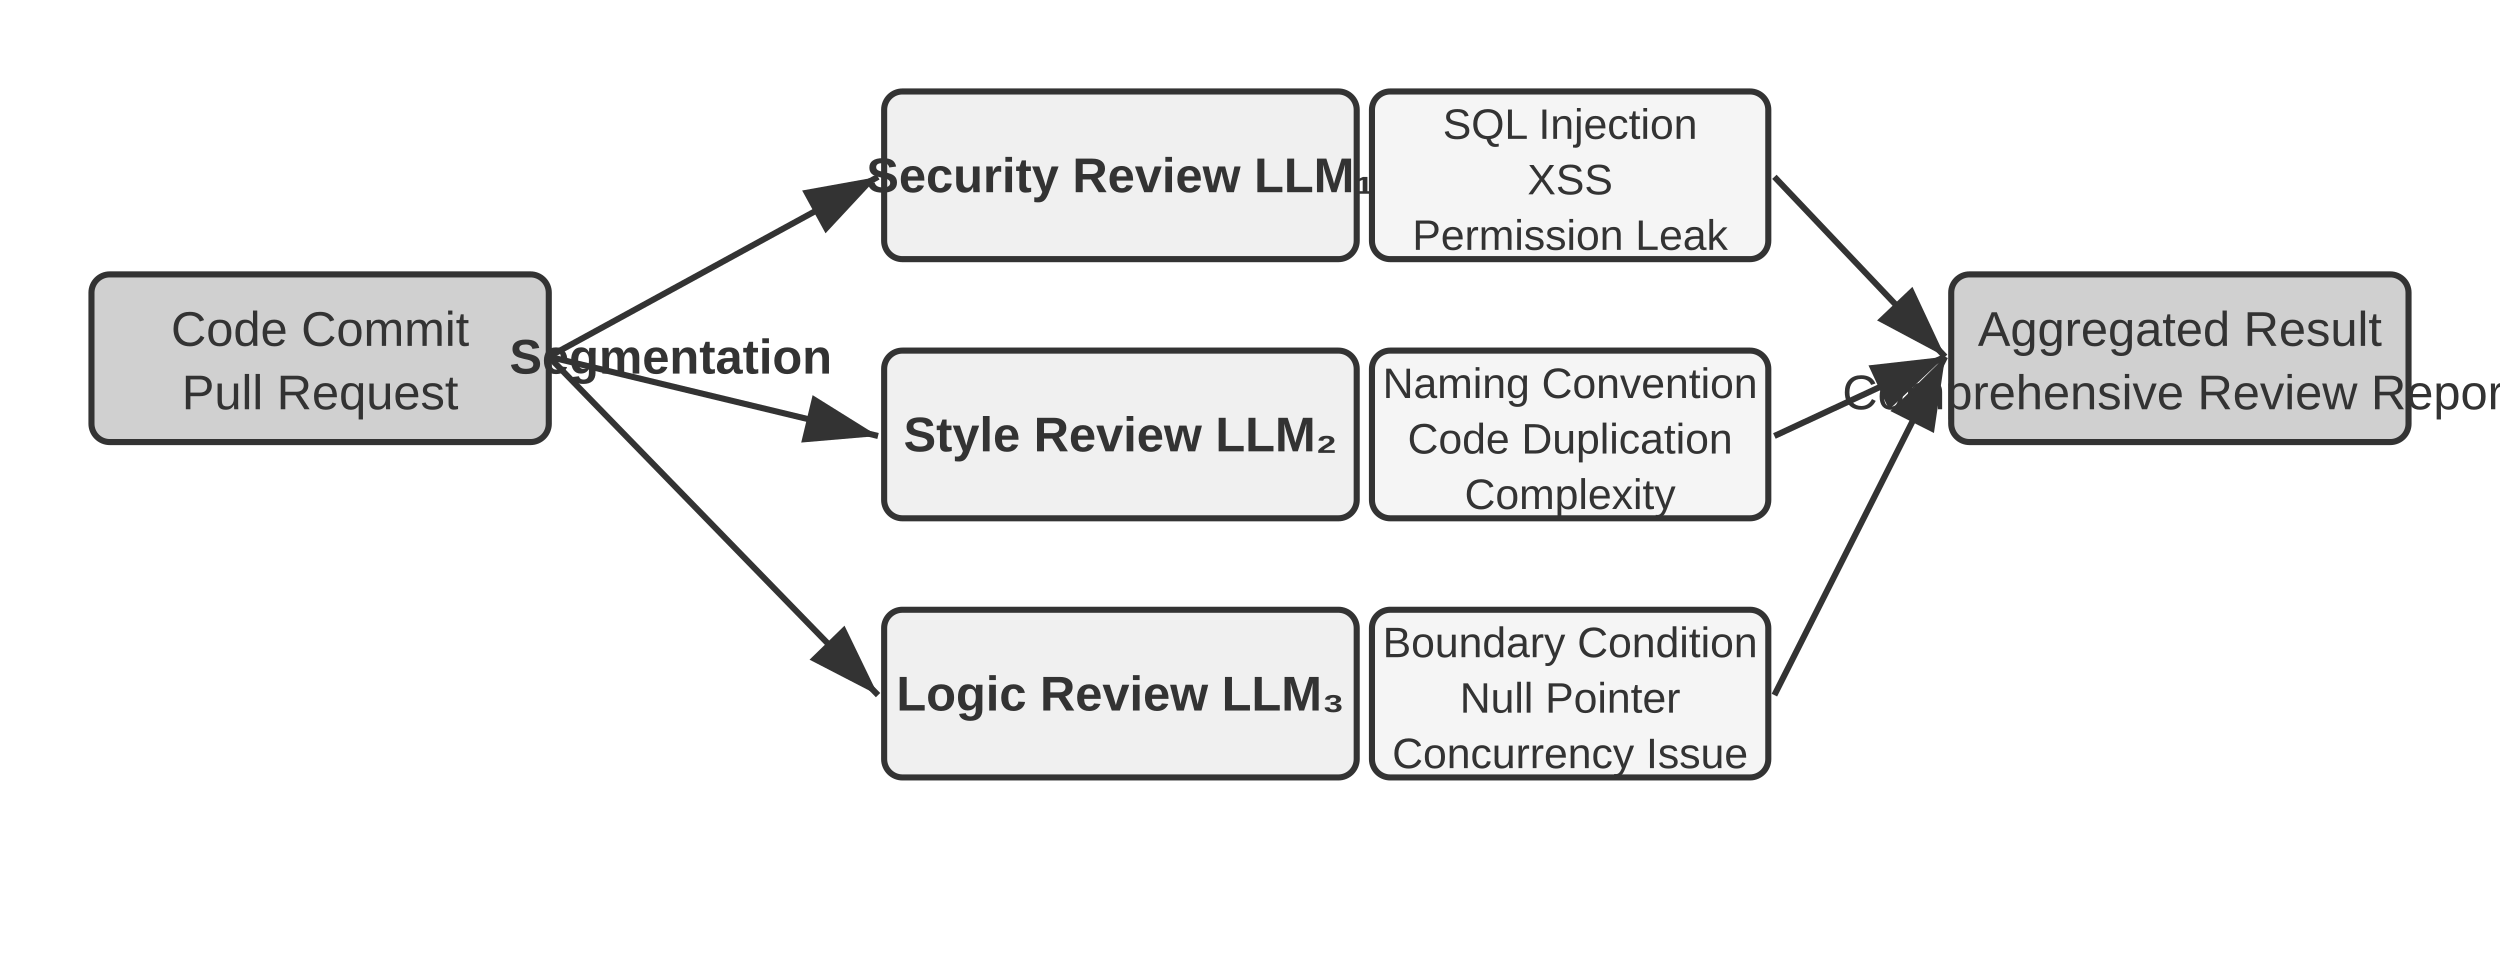
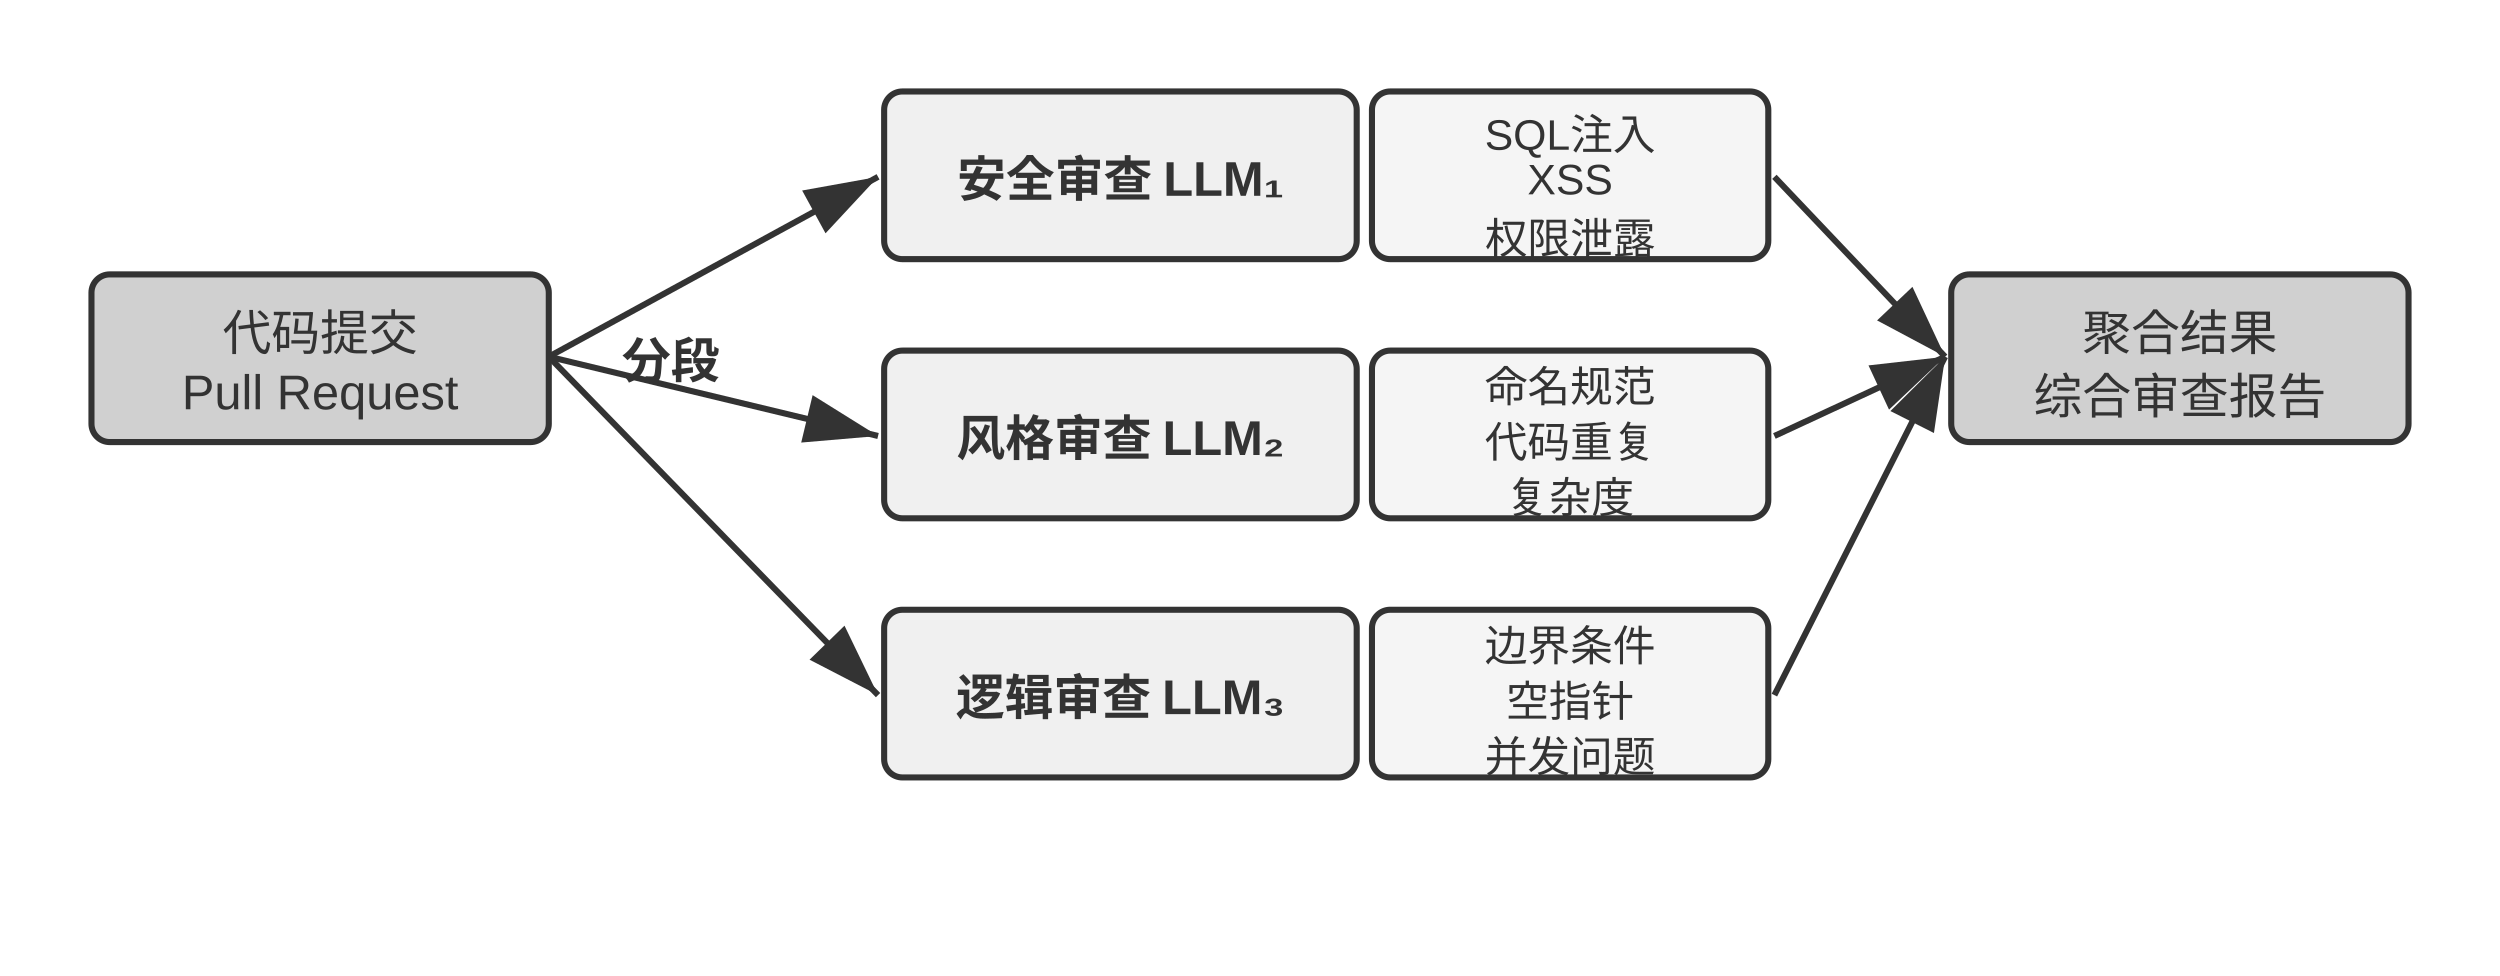
<svg xmlns="http://www.w3.org/2000/svg" viewBox="0 40 820 320" width="820" height="320" style="background:#ffffff">
  <defs>
    <marker id="ah" markerWidth="12" markerHeight="8" refX="12" refY="4" orient="auto">
      <polygon points="0 0, 12 4, 0 8" fill="#333333" />
    </marker>
    <marker id="ah-light" markerWidth="12" markerHeight="8" refX="12" refY="4" orient="auto">
      <polygon points="0 0, 12 4, 0 8" fill="#999999" />
    </marker>
  </defs>
  <rect x="30" y="130" width="150" height="55" rx="6" fill="#d0d0d0" stroke="#333333" stroke-width="2" />
-   <text x="105.0" y="147.9" font-family="Arial, 'Helvetica Neue', Helvetica, 'PingFang SC', 'Microsoft YaHei', sans-serif" font-size="16" fill="#333333" text-anchor="middle" dominant-baseline="central" font-weight="normal">Code Commit</text>
+   <text x="105.0" y="147.9" font-family="Arial, 'Helvetica Neue', Helvetica, 'PingFang SC', 'Microsoft YaHei', sans-serif" font-size="16" fill="#333333" text-anchor="middle" dominant-baseline="central" font-weight="normal">代码提交</text>
  <text x="105.0" y="168.7" font-family="Arial, 'Helvetica Neue', Helvetica, 'PingFang SC', 'Microsoft YaHei', sans-serif" font-size="16" fill="#333333" text-anchor="middle" dominant-baseline="central" font-weight="normal">Pull Request</text>
-   <text x="220" y="157" font-family="Arial, 'Helvetica Neue', Helvetica, 'PingFang SC', 'Microsoft YaHei', sans-serif" font-size="16" fill="#333333" text-anchor="middle" dominant-baseline="central" font-weight="bold">Segmentation</text>
+   <text x="220" y="157" font-family="Arial, 'Helvetica Neue', Helvetica, 'PingFang SC', 'Microsoft YaHei', sans-serif" font-size="16" fill="#333333" text-anchor="middle" dominant-baseline="central" font-weight="bold">分段</text>
  <rect x="290" y="70" width="155" height="55" rx="6" fill="#f0f0f0" stroke="#333333" stroke-width="2" />
-   <text x="367.5" y="97.5" font-family="Arial, 'Helvetica Neue', Helvetica, 'PingFang SC', 'Microsoft YaHei', sans-serif" font-size="16" fill="#333333" text-anchor="middle" dominant-baseline="central" font-weight="bold">Security Review LLM₁</text>
+   <text x="367.5" y="97.5" font-family="Arial, 'Helvetica Neue', Helvetica, 'PingFang SC', 'Microsoft YaHei', sans-serif" font-size="16" fill="#333333" text-anchor="middle" dominant-baseline="central" font-weight="bold">安全审查 LLM₁</text>
  <rect x="450" y="70" width="130" height="55" rx="6" fill="#f5f5f5" stroke="#333333" stroke-width="2" />
-   <text x="515.0" y="80.7" font-family="Arial, 'Helvetica Neue', Helvetica, 'PingFang SC', 'Microsoft YaHei', sans-serif" font-size="14" fill="#333333" text-anchor="middle" dominant-baseline="central" font-weight="normal">SQL Injection</text>
+   <text x="515.0" y="80.7" font-family="Arial, 'Helvetica Neue', Helvetica, 'PingFang SC', 'Microsoft YaHei', sans-serif" font-size="14" fill="#333333" text-anchor="middle" dominant-baseline="central" font-weight="normal">SQL注入</text>
  <text x="515.0" y="98.9" font-family="Arial, 'Helvetica Neue', Helvetica, 'PingFang SC', 'Microsoft YaHei', sans-serif" font-size="14" fill="#333333" text-anchor="middle" dominant-baseline="central" font-weight="normal">XSS</text>
-   <text x="515.0" y="117.1" font-family="Arial, 'Helvetica Neue', Helvetica, 'PingFang SC', 'Microsoft YaHei', sans-serif" font-size="14" fill="#333333" text-anchor="middle" dominant-baseline="central" font-weight="normal">Permission Leak</text>
+   <text x="515.0" y="117.1" font-family="Arial, 'Helvetica Neue', Helvetica, 'PingFang SC', 'Microsoft YaHei', sans-serif" font-size="14" fill="#333333" text-anchor="middle" dominant-baseline="central" font-weight="normal">权限泄露</text>
  <line x1="180" y1="157" x2="288" y2="98" stroke="#333333" stroke-width="2" marker-end="url(#ah)" />
  <rect x="290" y="155" width="155" height="55" rx="6" fill="#f0f0f0" stroke="#333333" stroke-width="2" />
-   <text x="367.5" y="182.5" font-family="Arial, 'Helvetica Neue', Helvetica, 'PingFang SC', 'Microsoft YaHei', sans-serif" font-size="16" fill="#333333" text-anchor="middle" dominant-baseline="central" font-weight="bold">Style Review LLM₂</text>
+   <text x="367.5" y="182.5" font-family="Arial, 'Helvetica Neue', Helvetica, 'PingFang SC', 'Microsoft YaHei', sans-serif" font-size="16" fill="#333333" text-anchor="middle" dominant-baseline="central" font-weight="bold">风格审查 LLM₂</text>
  <rect x="450" y="155" width="130" height="55" rx="6" fill="#f5f5f5" stroke="#333333" stroke-width="2" />
-   <text x="515.0" y="165.7" font-family="Arial, 'Helvetica Neue', Helvetica, 'PingFang SC', 'Microsoft YaHei', sans-serif" font-size="14" fill="#333333" text-anchor="middle" dominant-baseline="central" font-weight="normal">Naming Convention</text>
-   <text x="515.0" y="183.9" font-family="Arial, 'Helvetica Neue', Helvetica, 'PingFang SC', 'Microsoft YaHei', sans-serif" font-size="14" fill="#333333" text-anchor="middle" dominant-baseline="central" font-weight="normal">Code Duplication</text>
-   <text x="515.0" y="202.1" font-family="Arial, 'Helvetica Neue', Helvetica, 'PingFang SC', 'Microsoft YaHei', sans-serif" font-size="14" fill="#333333" text-anchor="middle" dominant-baseline="central" font-weight="normal">Complexity</text>
+   <text x="515.0" y="165.7" font-family="Arial, 'Helvetica Neue', Helvetica, 'PingFang SC', 'Microsoft YaHei', sans-serif" font-size="14" fill="#333333" text-anchor="middle" dominant-baseline="central" font-weight="normal">命名规范</text>
+   <text x="515.0" y="183.9" font-family="Arial, 'Helvetica Neue', Helvetica, 'PingFang SC', 'Microsoft YaHei', sans-serif" font-size="14" fill="#333333" text-anchor="middle" dominant-baseline="central" font-weight="normal">代码重复</text>
+   <text x="515.0" y="202.1" font-family="Arial, 'Helvetica Neue', Helvetica, 'PingFang SC', 'Microsoft YaHei', sans-serif" font-size="14" fill="#333333" text-anchor="middle" dominant-baseline="central" font-weight="normal">复杂度</text>
  <line x1="180" y1="157" x2="288" y2="183" stroke="#333333" stroke-width="2" marker-end="url(#ah)" />
  <rect x="290" y="240" width="155" height="55" rx="6" fill="#f0f0f0" stroke="#333333" stroke-width="2" />
-   <text x="367.5" y="267.5" font-family="Arial, 'Helvetica Neue', Helvetica, 'PingFang SC', 'Microsoft YaHei', sans-serif" font-size="16" fill="#333333" text-anchor="middle" dominant-baseline="central" font-weight="bold">Logic Review LLM₃</text>
+   <text x="367.5" y="267.5" font-family="Arial, 'Helvetica Neue', Helvetica, 'PingFang SC', 'Microsoft YaHei', sans-serif" font-size="16" fill="#333333" text-anchor="middle" dominant-baseline="central" font-weight="bold">逻辑审查 LLM₃</text>
  <rect x="450" y="240" width="130" height="55" rx="6" fill="#f5f5f5" stroke="#333333" stroke-width="2" />
-   <text x="515.0" y="250.7" font-family="Arial, 'Helvetica Neue', Helvetica, 'PingFang SC', 'Microsoft YaHei', sans-serif" font-size="14" fill="#333333" text-anchor="middle" dominant-baseline="central" font-weight="normal">Boundary Condition</text>
-   <text x="515.0" y="268.9" font-family="Arial, 'Helvetica Neue', Helvetica, 'PingFang SC', 'Microsoft YaHei', sans-serif" font-size="14" fill="#333333" text-anchor="middle" dominant-baseline="central" font-weight="normal">Null Pointer</text>
-   <text x="515.0" y="287.1" font-family="Arial, 'Helvetica Neue', Helvetica, 'PingFang SC', 'Microsoft YaHei', sans-serif" font-size="14" fill="#333333" text-anchor="middle" dominant-baseline="central" font-weight="normal">Concurrency Issue</text>
+   <text x="515.0" y="250.7" font-family="Arial, 'Helvetica Neue', Helvetica, 'PingFang SC', 'Microsoft YaHei', sans-serif" font-size="14" fill="#333333" text-anchor="middle" dominant-baseline="central" font-weight="normal">边界条件</text>
+   <text x="515.0" y="268.9" font-family="Arial, 'Helvetica Neue', Helvetica, 'PingFang SC', 'Microsoft YaHei', sans-serif" font-size="14" fill="#333333" text-anchor="middle" dominant-baseline="central" font-weight="normal">空指针</text>
+   <text x="515.0" y="287.1" font-family="Arial, 'Helvetica Neue', Helvetica, 'PingFang SC', 'Microsoft YaHei', sans-serif" font-size="14" fill="#333333" text-anchor="middle" dominant-baseline="central" font-weight="normal">并发问题</text>
  <line x1="180" y1="157" x2="288" y2="268" stroke="#333333" stroke-width="2" marker-end="url(#ah)" />
  <rect x="640" y="130" width="150" height="55" rx="6" fill="#d0d0d0" stroke="#333333" stroke-width="2" />
-   <text x="715.0" y="147.9" font-family="Arial, 'Helvetica Neue', Helvetica, 'PingFang SC', 'Microsoft YaHei', sans-serif" font-size="16" fill="#333333" text-anchor="middle" dominant-baseline="central" font-weight="normal">Aggregated Result</text>
-   <text x="715.0" y="168.7" font-family="Arial, 'Helvetica Neue', Helvetica, 'PingFang SC', 'Microsoft YaHei', sans-serif" font-size="16" fill="#333333" text-anchor="middle" dominant-baseline="central" font-weight="normal">Comprehensive Review Report</text>
+   <text x="715.0" y="147.9" font-family="Arial, 'Helvetica Neue', Helvetica, 'PingFang SC', 'Microsoft YaHei', sans-serif" font-size="16" fill="#333333" text-anchor="middle" dominant-baseline="central" font-weight="normal">聚合结果</text>
+   <text x="715.0" y="168.7" font-family="Arial, 'Helvetica Neue', Helvetica, 'PingFang SC', 'Microsoft YaHei', sans-serif" font-size="16" fill="#333333" text-anchor="middle" dominant-baseline="central" font-weight="normal">综合审查报告</text>
  <line x1="582" y1="98" x2="638" y2="157" stroke="#333333" stroke-width="2" marker-end="url(#ah)" />
  <line x1="582" y1="183" x2="638" y2="157" stroke="#333333" stroke-width="2" marker-end="url(#ah)" />
  <line x1="582" y1="268" x2="638" y2="157" stroke="#333333" stroke-width="2" marker-end="url(#ah)" />
</svg>
